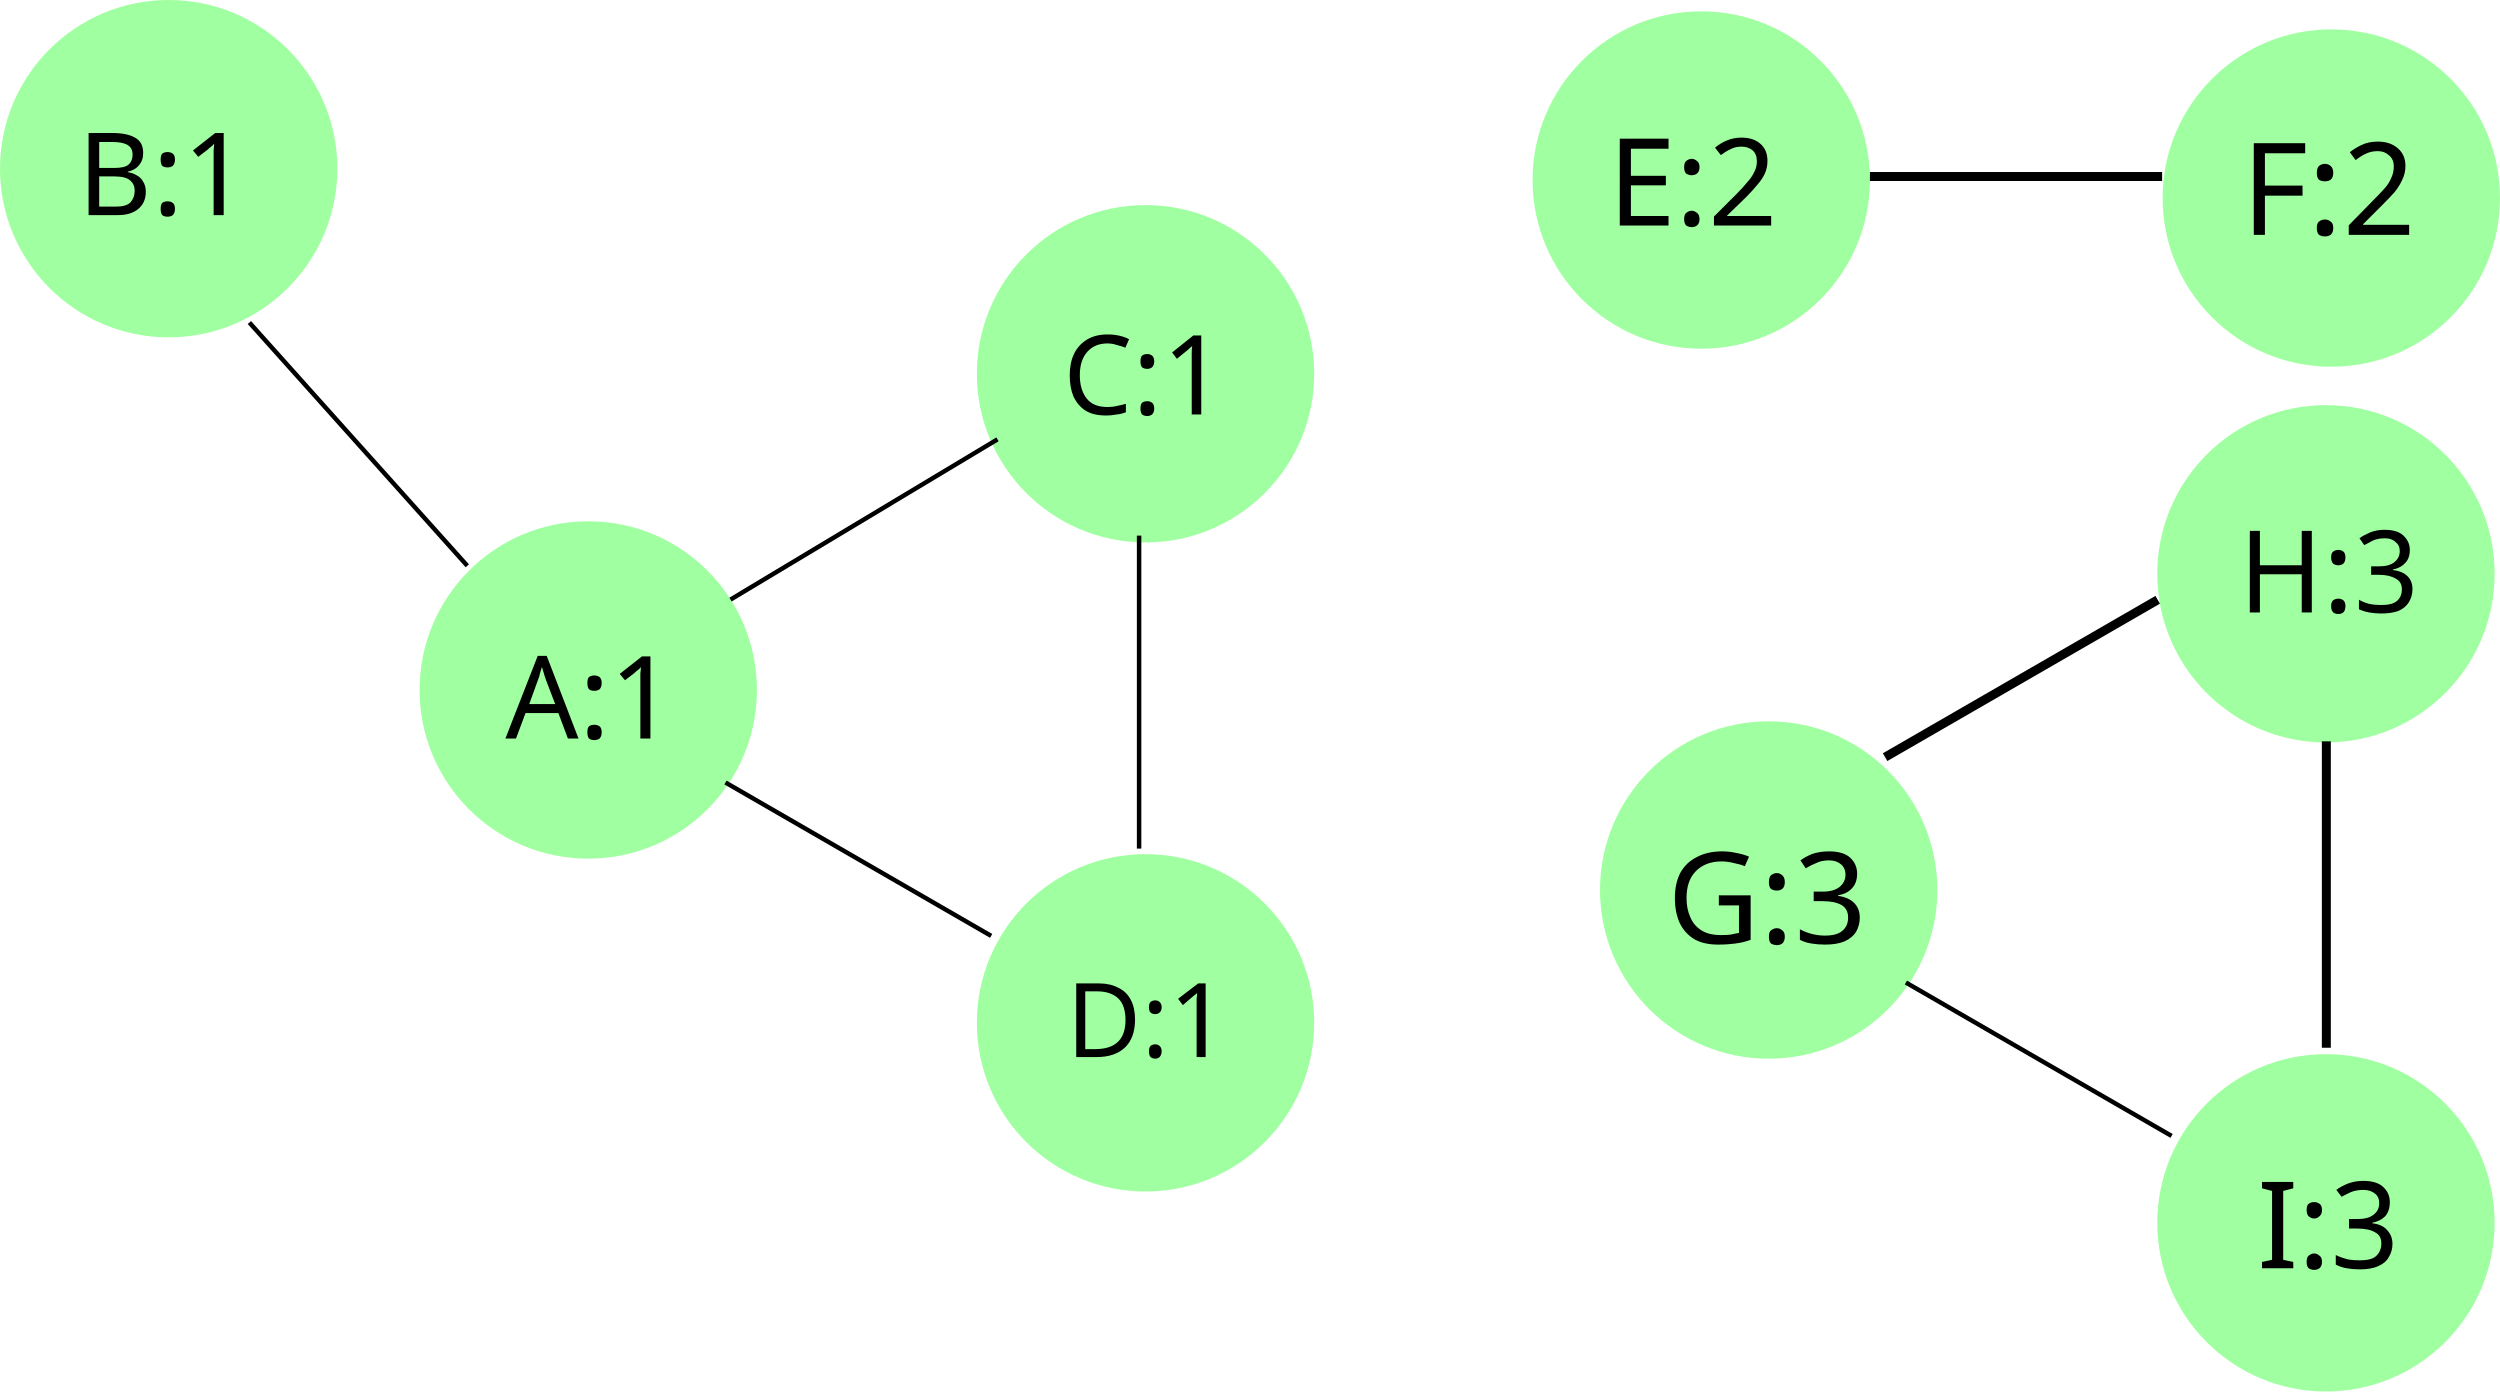
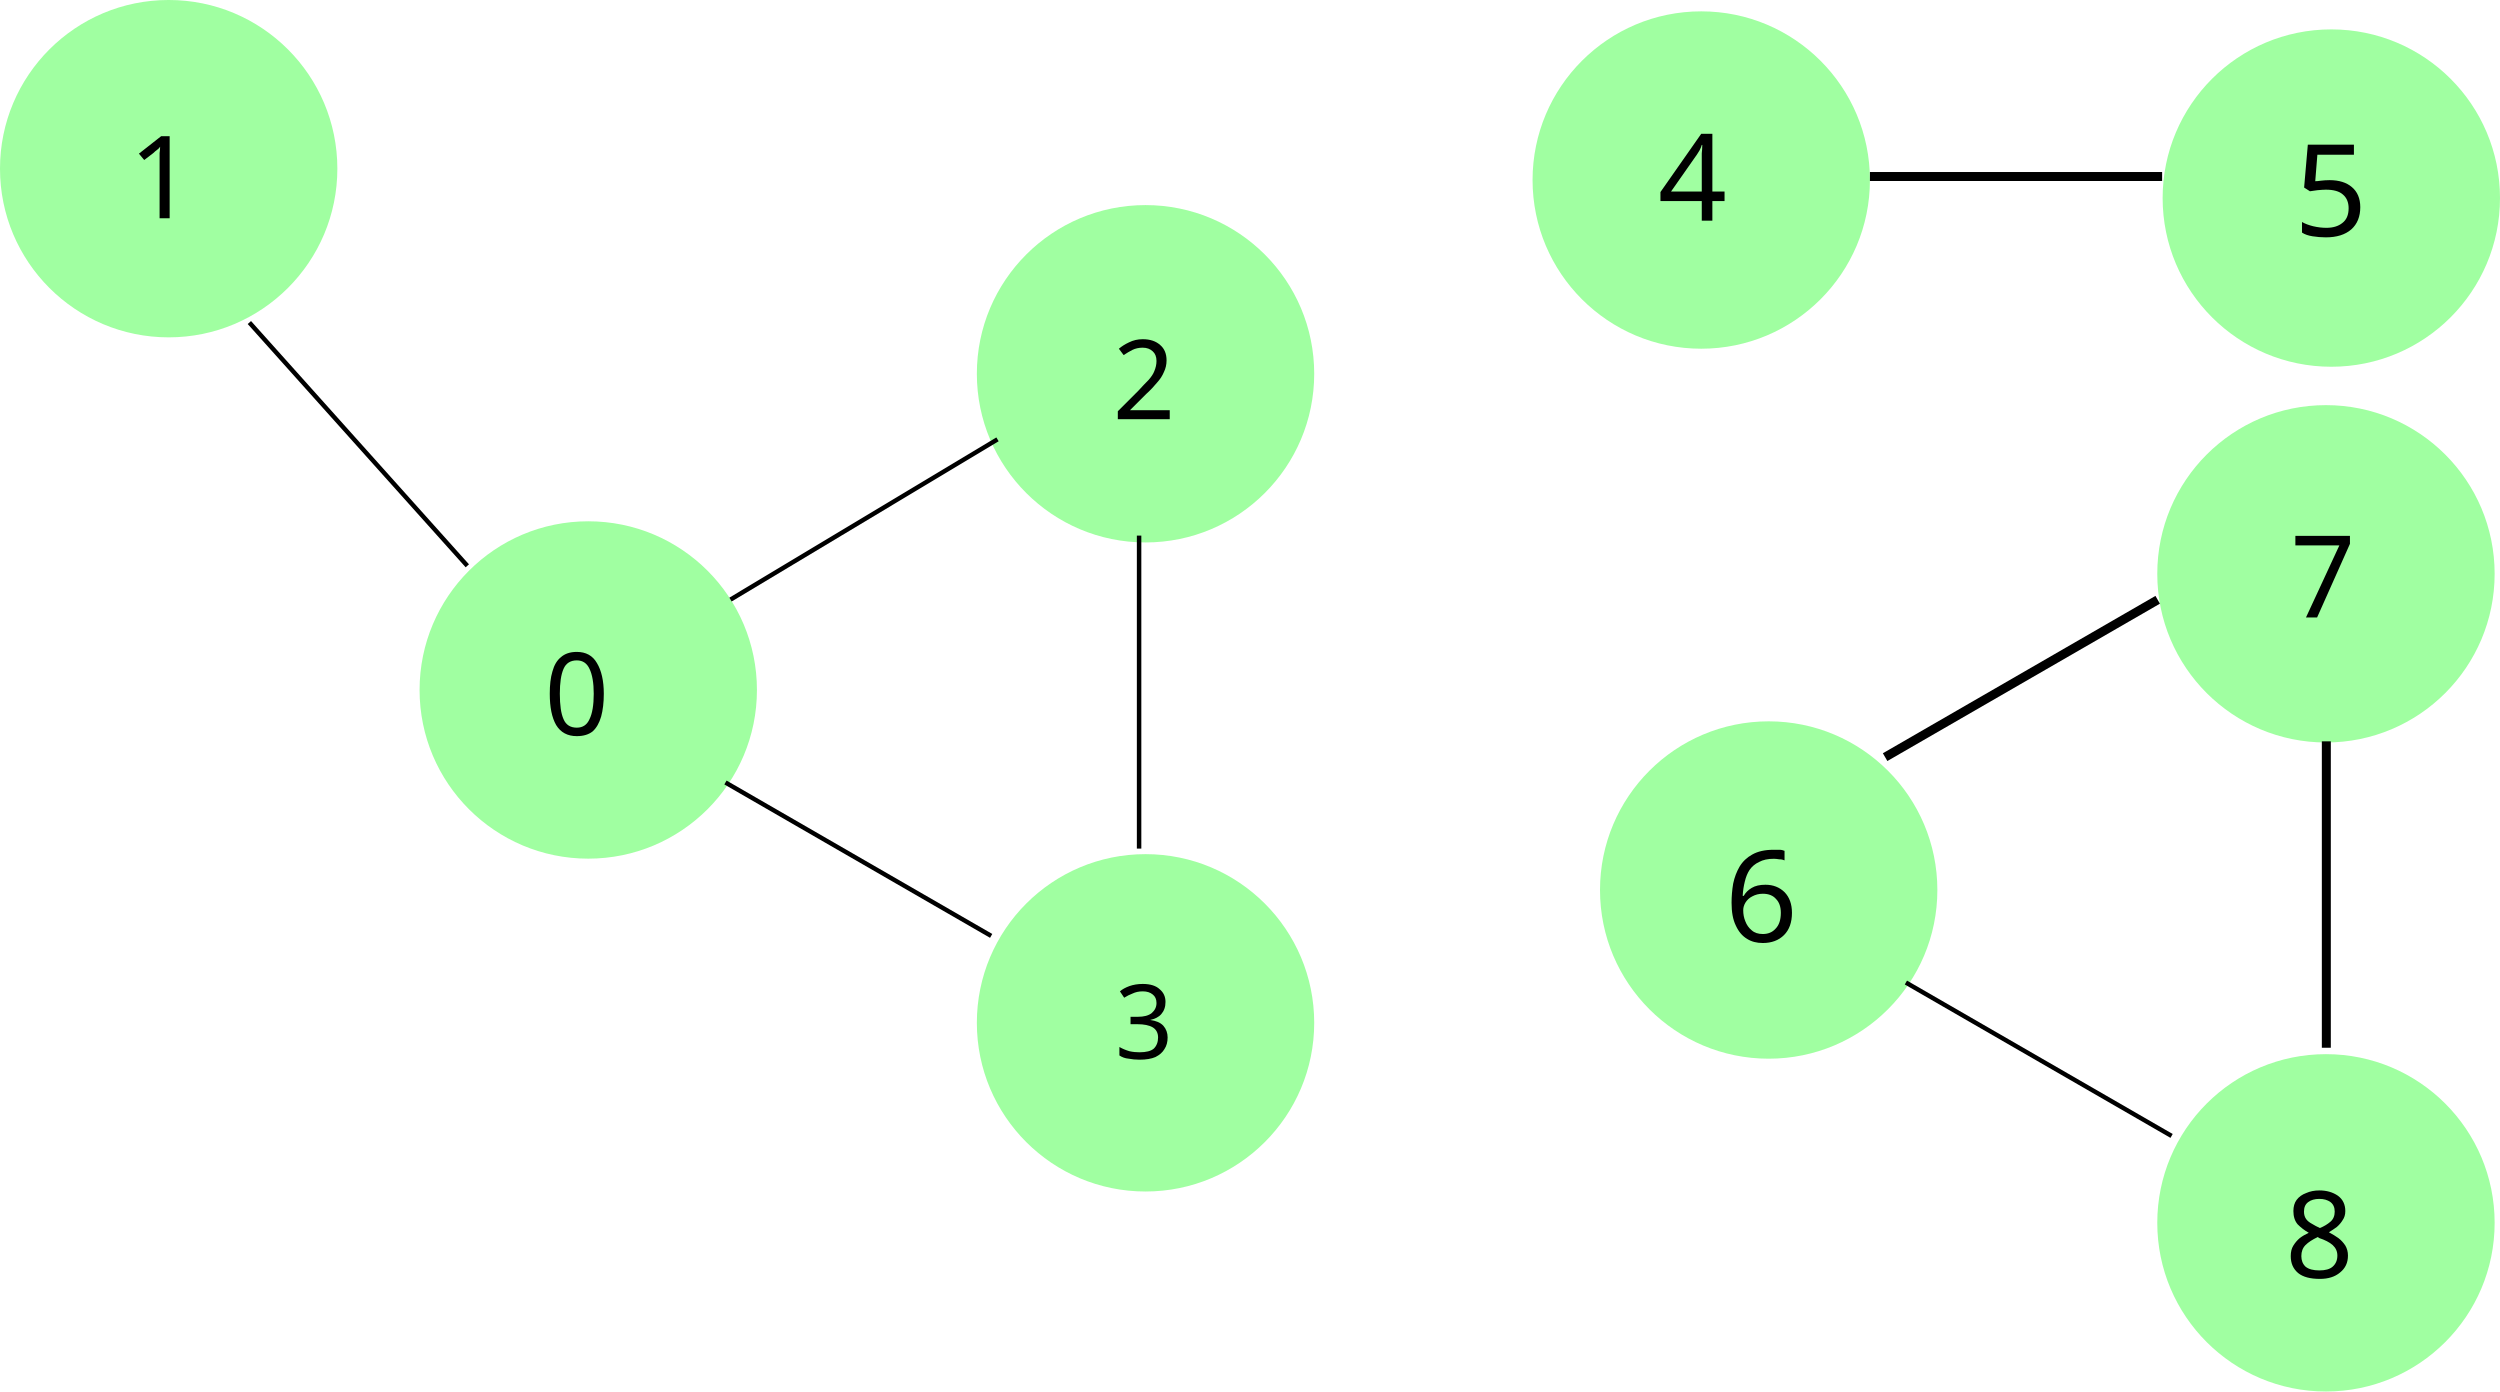
<svg xmlns="http://www.w3.org/2000/svg" width="73.734mm" height="41.041mm" viewBox="0 0 73.734 41.041" version="1.1" id="svg8">
  <defs id="defs2">
    <rect x="74.843" y="61.754" width="48.512" height="39.816" id="rect862" />
  </defs>
  <g id="layer1" transform="translate(-75.79316,-52.14018)">
    <text xml:space="preserve" id="text860" style="font-style:normal;font-weight:normal;font-size:10.583px;line-height:1.25;font-family:sans-serif;letter-spacing:0px;word-spacing:0px;white-space:pre;shape-inside:url(#rect862);fill:#000000;fill-opacity:1;stroke:none;" />
    <circle style="fill:#a0ffa1;fill-opacity:1;stroke:none;stroke-width:0.147;stroke-linecap:round;stroke-linejoin:round;stroke-miterlimit:6.7" id="path833" cx="93.143" cy="72.49" r="4.975" />
    <circle id="path833-3" style="fill:#a0ffa1;fill-opacity:1;stroke:none;stroke-width:0.147;stroke-linecap:round;stroke-linejoin:round;stroke-miterlimit:6.7" r="4.975" cy="57.115" cx="80.768" />
-     <text id="text837-6" y="58.483" x="78.077" style="font-style:normal;font-weight:normal;font-size:3.39px;line-height:1.25;font-family:sans-serif;letter-spacing:0px;word-spacing:0px;fill:#000000;fill-opacity:1;stroke:none;stroke-width:0.085" xml:space="preserve">
-       <tspan style="stroke-width:0.085" y="58.483" x="78.077" id="tspan835-7">B:1</tspan>
+     <text id="text837-6" y="58.577" x="79.594" style="font-style:normal;font-weight:normal;font-size:3.39px;line-height:1.25;font-family:sans-serif;letter-spacing:0px;word-spacing:0px;fill:#000000;fill-opacity:1;stroke:none;stroke-width:0.085" xml:space="preserve">
+       <tspan style="stroke-width:0.085" y="58.577" x="79.594" id="tspan835-7">1</tspan>
    </text>
    <circle r="4.975" cy="63.164" cx="109.579" id="path833-5" style="fill:#a0ffa1;fill-opacity:1;stroke:none;stroke-width:0.147;stroke-linecap:round;stroke-linejoin:round;stroke-miterlimit:6.7" />
-     <text id="text837-3" y="64.362" x="107.14" style="font-style:normal;font-weight:normal;font-size:3.251px;line-height:1.25;font-family:sans-serif;letter-spacing:0px;word-spacing:0px;fill:#000000;fill-opacity:1;stroke:none;stroke-width:0.081" xml:space="preserve">
-       <tspan style="stroke-width:0.081" y="64.362" x="107.14" id="tspan835-5">C:1</tspan>
+     <text id="text837-3" y="64.504" x="108.605" style="font-style:normal;font-weight:normal;font-size:3.251px;line-height:1.25;font-family:sans-serif;letter-spacing:0px;word-spacing:0px;fill:#000000;fill-opacity:1;stroke:none;stroke-width:0.081" xml:space="preserve">
+       <tspan style="stroke-width:0.081" y="64.504" x="108.605" id="tspan835-5">2</tspan>
    </text>
    <circle style="fill:#a0ffa1;fill-opacity:1;stroke:none;stroke-width:0.147;stroke-linecap:round;stroke-linejoin:round;stroke-miterlimit:6.7" id="path833-5-6" cx="109.579" cy="82.307" r="4.975" />
-     <text xml:space="preserve" style="font-style:normal;font-weight:normal;font-size:3.043px;line-height:1.25;font-family:sans-serif;letter-spacing:0px;word-spacing:0px;fill:#000000;fill-opacity:1;stroke:none;stroke-width:0.076" x="107.238" y="83.317" id="text837-3-2">
-       <tspan id="tspan835-5-9" x="107.238" y="83.317" style="stroke-width:0.076">D:1</tspan>
+     <text xml:space="preserve" style="font-style:normal;font-weight:normal;font-size:3.043px;line-height:1.25;font-family:sans-serif;letter-spacing:0px;word-spacing:0px;fill:#000000;fill-opacity:1;stroke:none;stroke-width:0.076" x="108.668" y="83.364" id="text837-3-2">
+       <tspan id="tspan835-5-9" x="108.668" y="83.364" style="stroke-width:0.076">3</tspan>
    </text>
    <path style="fill:none;stroke:#000000;stroke-width:0.132px;stroke-linecap:butt;stroke-linejoin:miter;stroke-opacity:1" d="m 83.148,61.653 6.428,7.175 m 7.762,0.996 7.875,-4.726 m 4.176,2.839 v 9.231" id="path912" />
    <path style="fill:none;stroke:#000000;stroke-width:0.132px;stroke-linecap:butt;stroke-linejoin:miter;stroke-opacity:1" d="m 97.19,75.219 7.836,4.524" id="path914" />
    <circle style="fill:#a0ffa1;fill-opacity:1;stroke:none;stroke-width:0.147;stroke-linecap:round;stroke-linejoin:round;stroke-miterlimit:6.7" id="path833-5-67" cx="125.969" cy="57.45" r="4.975" />
-     <text xml:space="preserve" style="font-style:normal;font-weight:normal;font-size:3.582px;line-height:1.25;font-family:sans-serif;letter-spacing:0px;word-spacing:0px;fill:#000000;fill-opacity:1;stroke:none;stroke-width:0.09" x="123.221" y="58.792" id="text837-3-5">
-       <tspan id="tspan835-5-3" x="123.221" y="58.792" style="stroke-width:0.09">E:2</tspan>
+     <text xml:space="preserve" style="font-style:normal;font-weight:normal;font-size:3.582px;line-height:1.25;font-family:sans-serif;letter-spacing:0px;word-spacing:0px;fill:#000000;fill-opacity:1;stroke:none;stroke-width:0.09" x="124.686" y="58.65" id="text837-3-5">
+       <tspan id="tspan835-5-3" x="124.686" y="58.65" style="stroke-width:0.09">4</tspan>
    </text>
    <circle r="4.975" cy="57.982" cx="144.552" id="path833-5-6-6" style="fill:#a0ffa1;fill-opacity:1;stroke:none;stroke-width:0.147;stroke-linecap:round;stroke-linejoin:round;stroke-miterlimit:6.7" />
-     <text id="text837-3-2-2" y="59.065" x="141.892" style="font-style:normal;font-weight:normal;font-size:3.796px;line-height:1.25;font-family:sans-serif;letter-spacing:0px;word-spacing:0px;fill:#000000;fill-opacity:1;stroke:none;stroke-width:0.095" xml:space="preserve">
-       <tspan style="stroke-width:0.095" y="59.065" x="141.892" id="tspan835-5-9-9">F:2</tspan>
+     <text id="text837-3-2-2" y="59.109" x="143.455" style="font-style:normal;font-weight:normal;font-size:3.796px;line-height:1.25;font-family:sans-serif;letter-spacing:0px;word-spacing:0px;fill:#000000;fill-opacity:1;stroke:none;stroke-width:0.095" xml:space="preserve">
+       <tspan style="stroke-width:0.095" y="59.109" x="143.455" id="tspan835-5-9-9">5</tspan>
    </text>
    <circle r="4.975" cy="78.39" cx="127.958" id="path833-2" style="fill:#a0ffa1;fill-opacity:1;stroke:none;stroke-width:0.147;stroke-linecap:round;stroke-linejoin:round;stroke-miterlimit:6.7" />
-     <text id="text837-7" y="79.97" x="124.958" style="font-style:normal;font-weight:normal;font-size:3.766px;line-height:1.25;font-family:sans-serif;letter-spacing:0px;word-spacing:0px;fill:#000000;fill-opacity:1;stroke:none;stroke-width:0.094" xml:space="preserve">
-       <tspan style="stroke-width:0.094" y="79.97" x="124.958" id="tspan835-0">G:3</tspan>
+     <text id="text837-7" y="79.922" x="126.659" style="font-style:normal;font-weight:normal;font-size:3.766px;line-height:1.25;font-family:sans-serif;letter-spacing:0px;word-spacing:0px;fill:#000000;fill-opacity:1;stroke:none;stroke-width:0.094" xml:space="preserve">
+       <tspan style="stroke-width:0.094" y="79.922" x="126.659" id="tspan835-0">6</tspan>
    </text>
    <circle style="fill:#a0ffa1;fill-opacity:1;stroke:none;stroke-width:0.147;stroke-linecap:round;stroke-linejoin:round;stroke-miterlimit:6.7" id="path833-5-3" cx="144.394" cy="69.064" r="4.975" />
-     <text xml:space="preserve" style="font-style:normal;font-weight:normal;font-size:3.361px;line-height:1.25;font-family:sans-serif;letter-spacing:0px;word-spacing:0px;fill:#000000;fill-opacity:1;stroke:none;stroke-width:0.084" x="141.822" y="70.202" id="text837-3-6">
-       <tspan id="tspan835-5-0" x="141.822" y="70.202" style="stroke-width:0.084">H:3</tspan>
+     <text xml:space="preserve" style="font-style:normal;font-weight:normal;font-size:3.361px;line-height:1.25;font-family:sans-serif;letter-spacing:0px;word-spacing:0px;fill:#000000;fill-opacity:1;stroke:none;stroke-width:0.084" x="143.351" y="70.349" id="text837-3-6">
+       <tspan id="tspan835-5-0" x="143.351" y="70.349" style="stroke-width:0.084">7</tspan>
    </text>
    <circle r="4.975" cy="88.206" cx="144.394" id="path833-5-6-2" style="fill:#a0ffa1;fill-opacity:1;stroke:none;stroke-width:0.147;stroke-linecap:round;stroke-linejoin:round;stroke-miterlimit:6.7" />
-     <text id="text837-3-2-6" y="89.547" x="142.369" style="font-style:normal;font-weight:normal;font-size:3.56px;line-height:1.25;font-family:sans-serif;letter-spacing:0px;word-spacing:0px;fill:#000000;fill-opacity:1;stroke:none;stroke-width:0.089" xml:space="preserve">
-       <tspan style="stroke-width:0.089" y="89.547" x="142.369" id="tspan835-5-9-1">I:3</tspan>
+     <text id="text837-3-2-6" y="89.831" x="143.184" style="font-style:normal;font-weight:normal;font-size:3.56px;line-height:1.25;font-family:sans-serif;letter-spacing:0px;word-spacing:0px;fill:#000000;fill-opacity:1;stroke:none;stroke-width:0.089" xml:space="preserve">
+       <tspan style="stroke-width:0.089" y="89.831" x="143.184" id="tspan835-5-9-1">8</tspan>
    </text>
    <path id="path914-8" d="m 132.005,81.119 7.836,4.524" style="fill:none;stroke:#000000;stroke-width:0.132px;stroke-linecap:butt;stroke-linejoin:miter;stroke-opacity:1" />
    <path id="path980" d="m 130.944,57.346 h 8.618" style="fill:none;stroke:#000000;stroke-width:0.265px;stroke-linecap:butt;stroke-linejoin:miter;stroke-opacity:1" />
    <path id="path982" d="m 131.392,74.471 8.039,-4.641" style="fill:none;stroke:#000000;stroke-width:0.265px;stroke-linecap:butt;stroke-linejoin:miter;stroke-opacity:1" />
    <path id="path984" d="m 144.405,74.005 v 9.037" style="fill:none;stroke:#000000;stroke-width:0.265px;stroke-linecap:butt;stroke-linejoin:miter;stroke-opacity:1" />
-     <text xml:space="preserve" style="font-style:normal;font-weight:normal;font-size:3.39px;line-height:1.25;font-family:sans-serif;letter-spacing:0px;word-spacing:0px;fill:#000000;fill-opacity:1;stroke:none;stroke-width:0.085" x="90.7" y="73.918" id="text837-6-7">
-       <tspan id="tspan835-7-9" x="90.7" y="73.918" style="stroke-width:0.085">A:1</tspan>
+     <text xml:space="preserve" style="font-style:normal;font-weight:normal;font-size:3.39px;line-height:1.25;font-family:sans-serif;letter-spacing:0px;word-spacing:0px;fill:#000000;fill-opacity:1;stroke:none;stroke-width:0.085" x="91.834" y="73.824" id="text837-6-7">
+       <tspan id="tspan835-7-9" x="91.834" y="73.824" style="stroke-width:0.085">0</tspan>
    </text>
  </g>
</svg>
